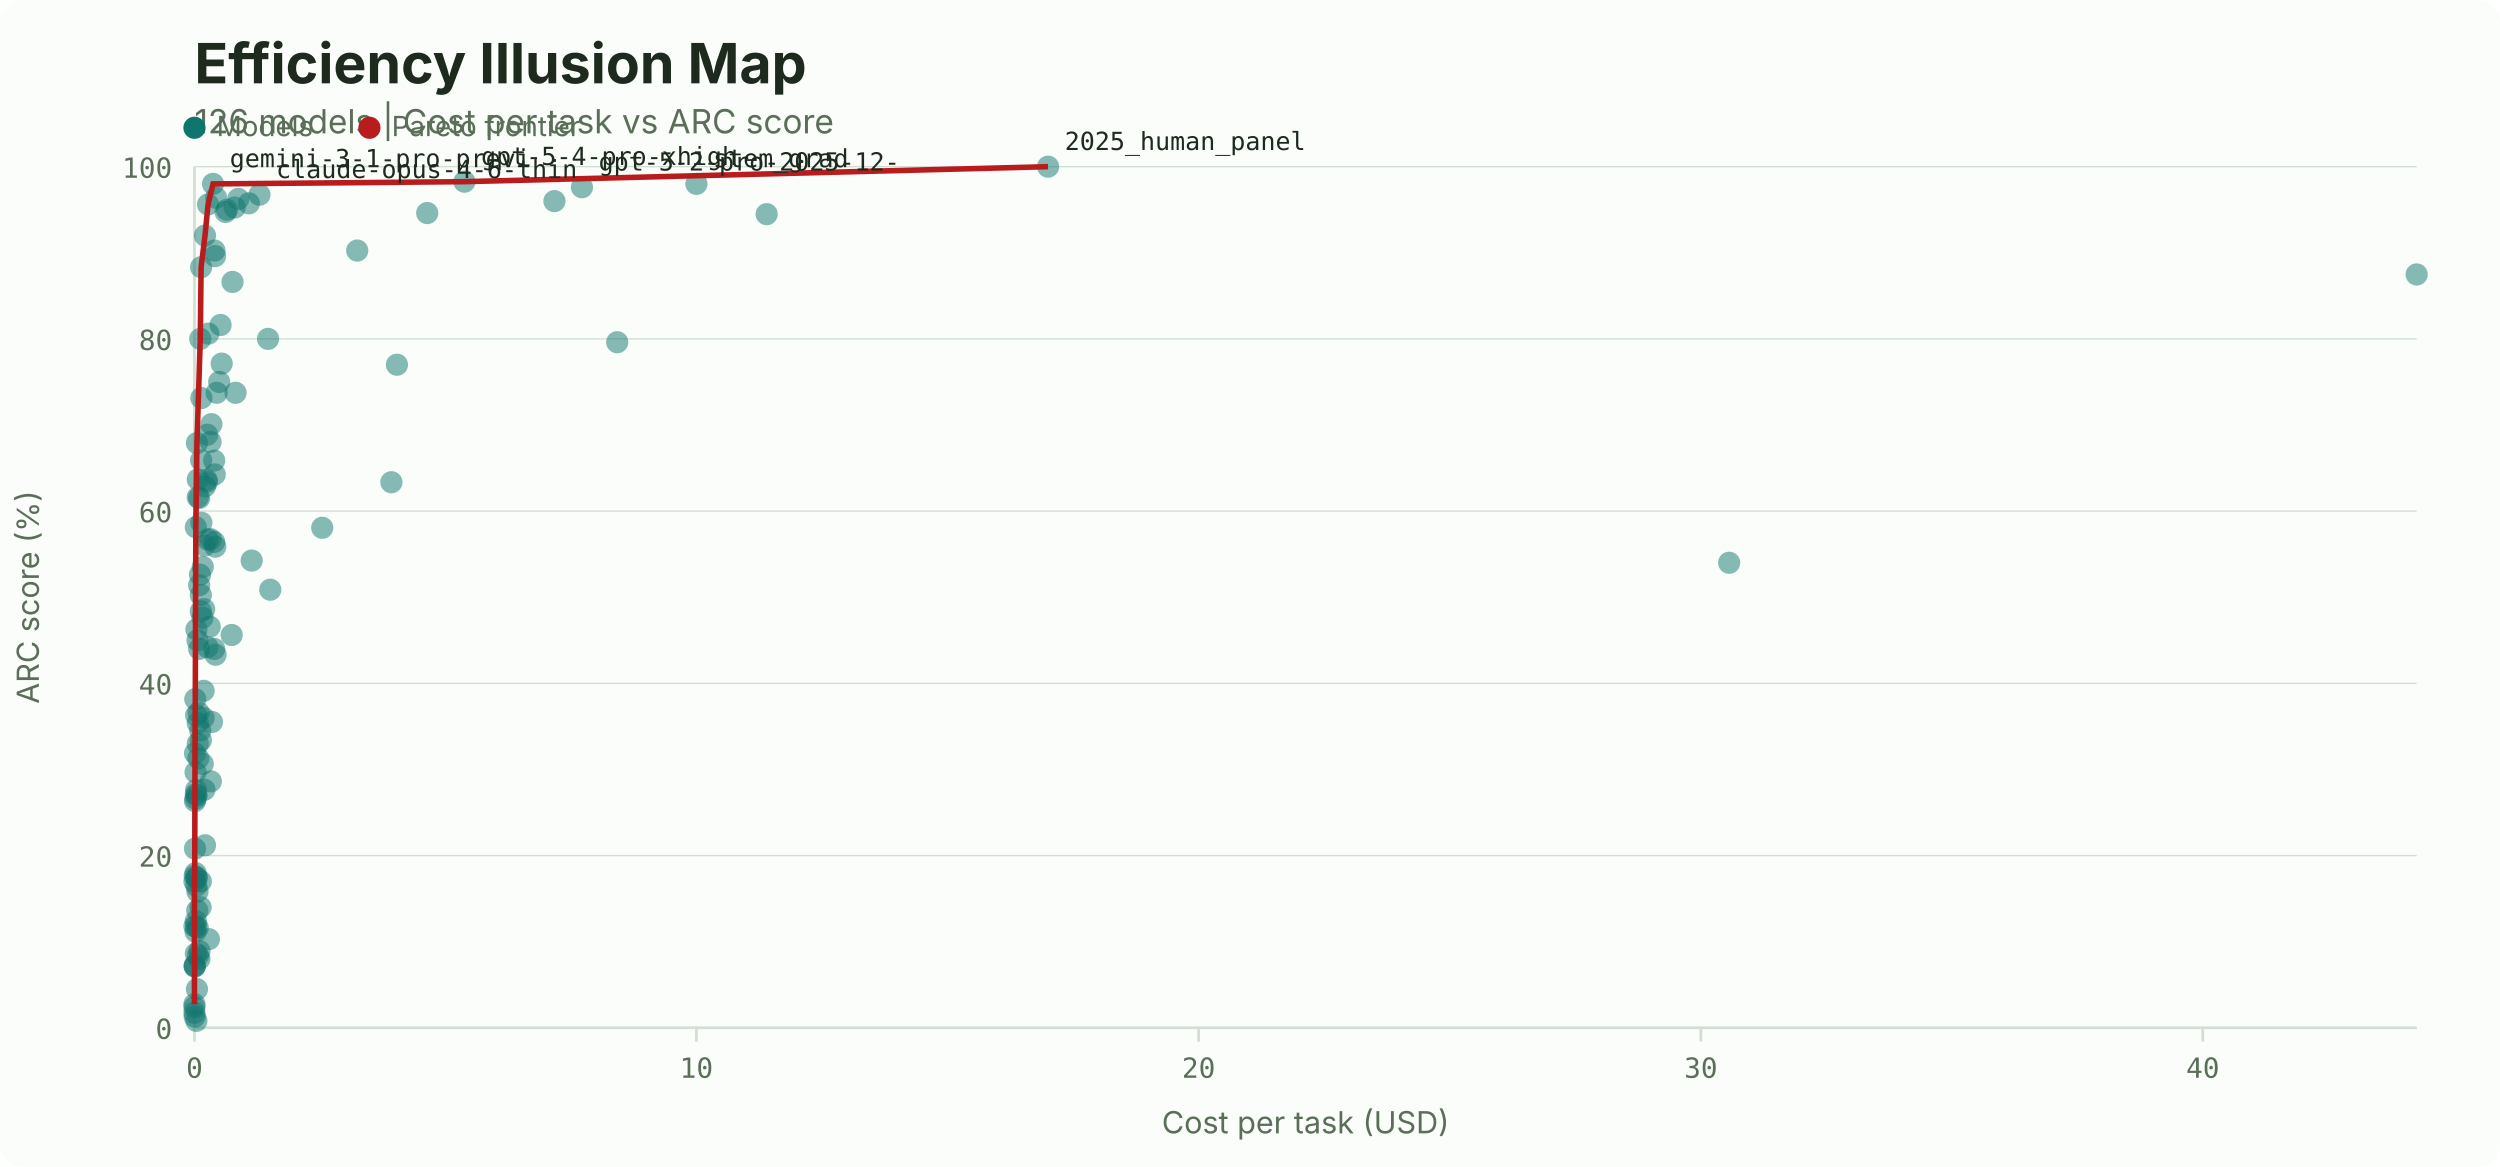
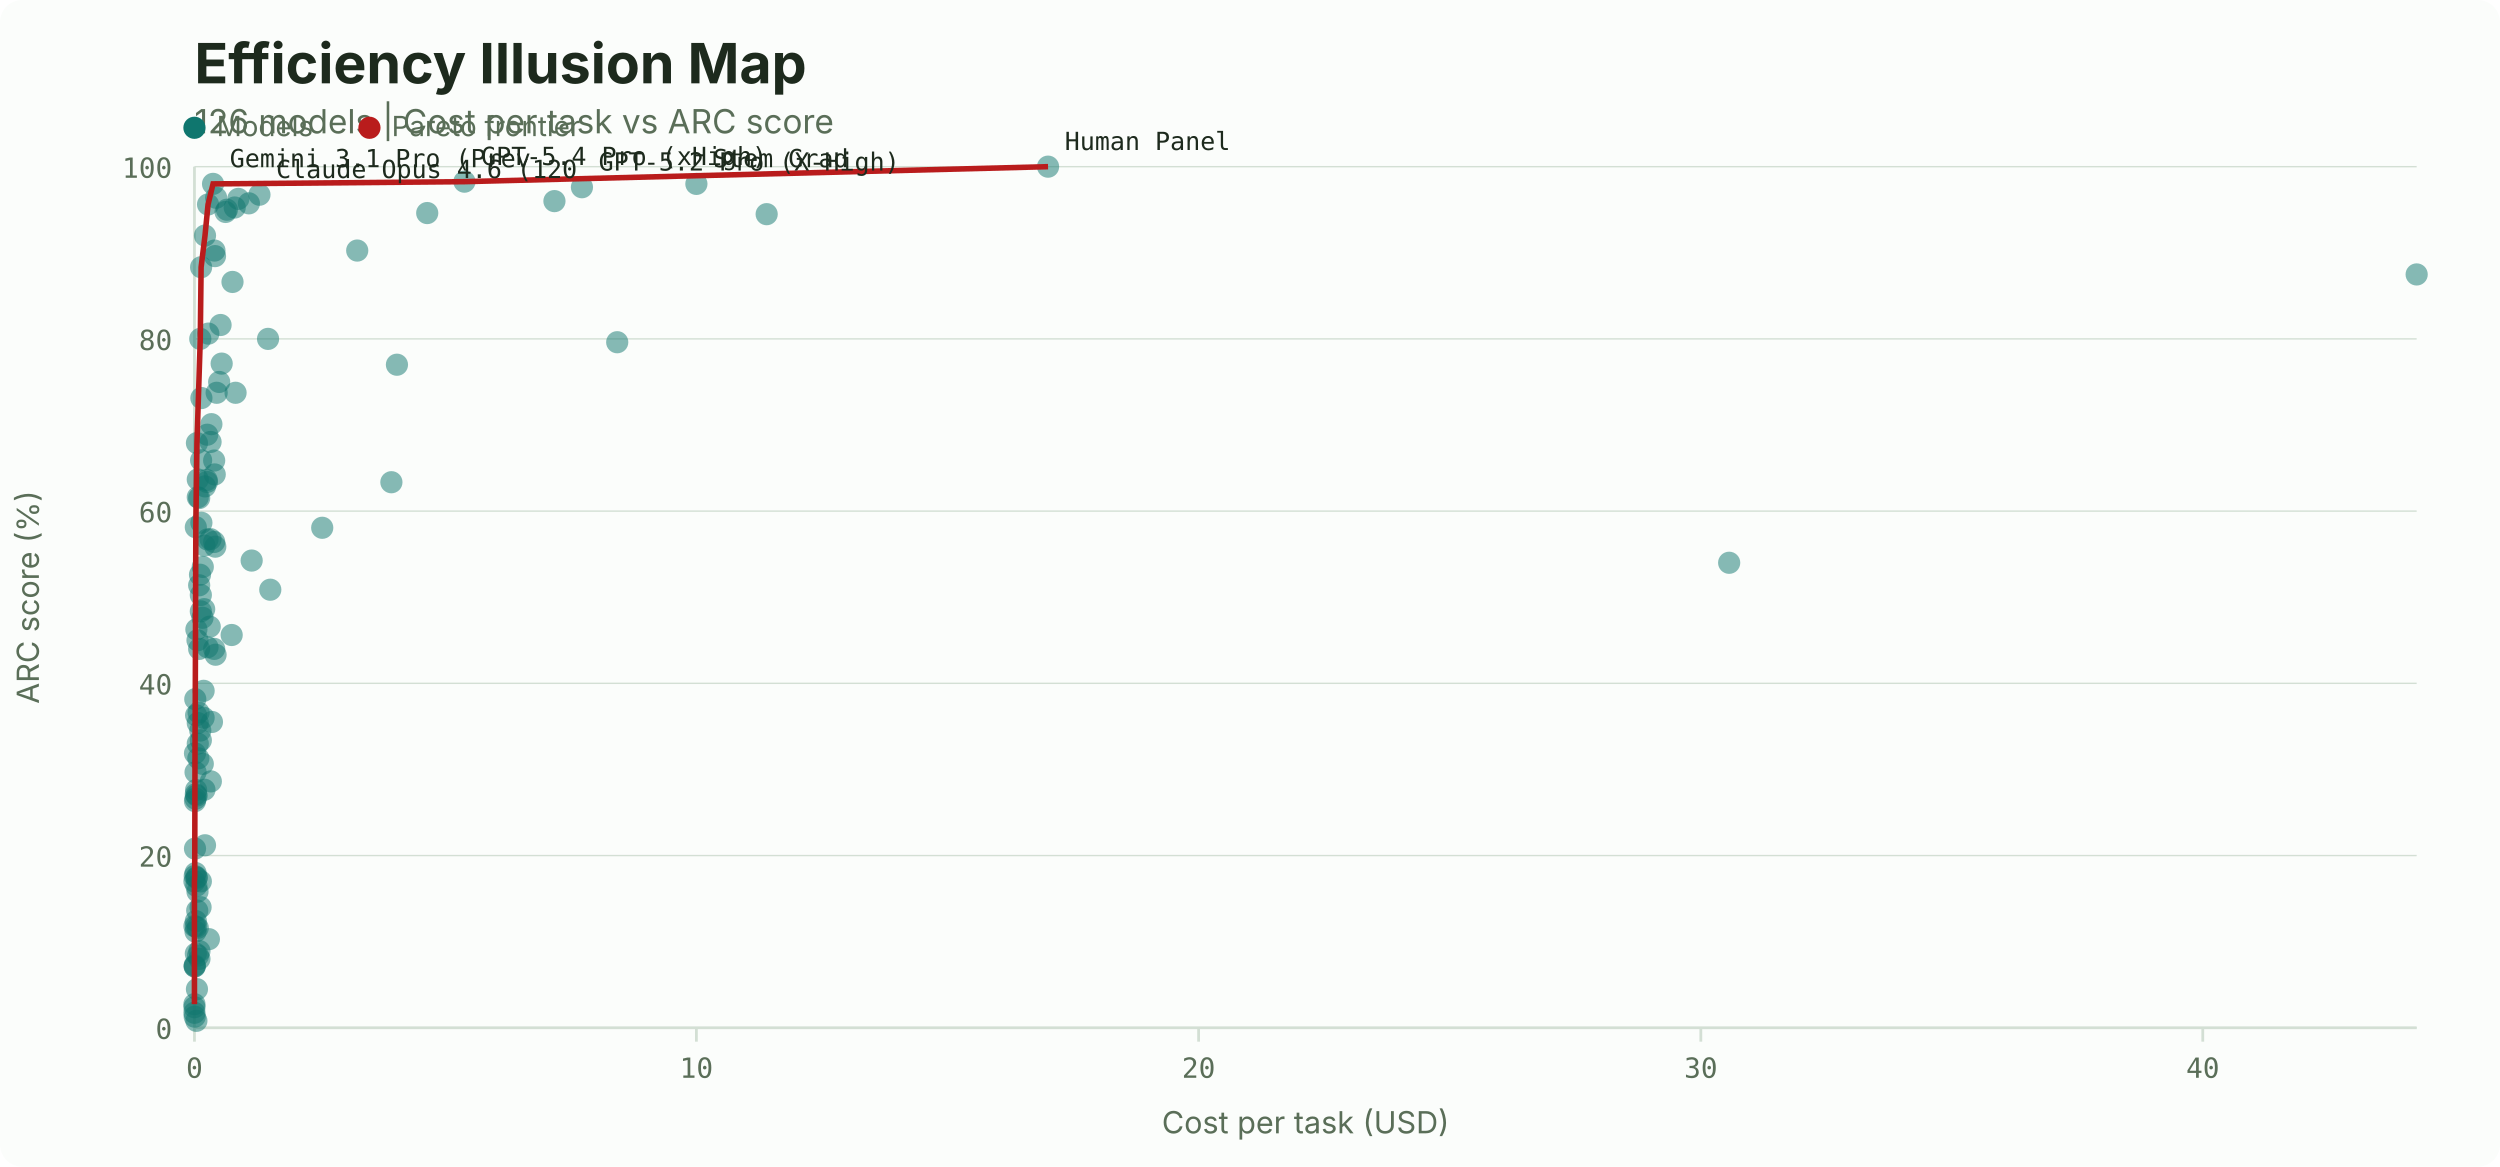
<svg xmlns="http://www.w3.org/2000/svg" width="900" height="420" viewBox="0 0 900 420">
  <rect width="900" height="420" fill="#fbfdfb" rx="8" />
  <text x="70" y="30" font-family="system-ui, -apple-system, sans-serif" font-size="20" font-weight="700" fill="#1d2a1d">Efficiency Illusion Map</text>
  <text x="70" y="48" font-family="system-ui, -apple-system, sans-serif" font-size="12" fill="#5a6e58">126 models | Cost per task vs ARC score</text>
  <line x1="70" y1="370.0" x2="870" y2="370.0" stroke="#d3dfd4" stroke-width="0.5" />
  <text x="62" y="374.0" font-family="ui-monospace, 'SF Mono', monospace" font-size="10" fill="#5a6e58" text-anchor="end">0</text>
  <line x1="70" y1="308.0" x2="870" y2="308.0" stroke="#d3dfd4" stroke-width="0.5" />
  <text x="62" y="312.0" font-family="ui-monospace, 'SF Mono', monospace" font-size="10" fill="#5a6e58" text-anchor="end">20</text>
  <line x1="70" y1="246.0" x2="870" y2="246.0" stroke="#d3dfd4" stroke-width="0.5" />
  <text x="62" y="250.0" font-family="ui-monospace, 'SF Mono', monospace" font-size="10" fill="#5a6e58" text-anchor="end">40</text>
  <line x1="70" y1="184.0" x2="870" y2="184.0" stroke="#d3dfd4" stroke-width="0.5" />
  <text x="62" y="188.0" font-family="ui-monospace, 'SF Mono', monospace" font-size="10" fill="#5a6e58" text-anchor="end">60</text>
  <line x1="70" y1="122.0" x2="870" y2="122.0" stroke="#d3dfd4" stroke-width="0.5" />
  <text x="62" y="126.0" font-family="ui-monospace, 'SF Mono', monospace" font-size="10" fill="#5a6e58" text-anchor="end">80</text>
  <line x1="70" y1="60.0" x2="870" y2="60.0" stroke="#d3dfd4" stroke-width="0.5" />
  <text x="62" y="64.0" font-family="ui-monospace, 'SF Mono', monospace" font-size="10" fill="#5a6e58" text-anchor="end">100</text>
  <line x1="70.0" y1="370" x2="70.0" y2="375" stroke="#d3dfd4" />
  <text x="70.0" y="388" font-family="ui-monospace, 'SF Mono', monospace" font-size="10" fill="#5a6e58" text-anchor="middle">0</text>
  <line x1="250.7" y1="370" x2="250.7" y2="375" stroke="#d3dfd4" />
  <text x="250.7" y="388" font-family="ui-monospace, 'SF Mono', monospace" font-size="10" fill="#5a6e58" text-anchor="middle">10</text>
  <line x1="431.5" y1="370" x2="431.5" y2="375" stroke="#d3dfd4" />
  <text x="431.5" y="388" font-family="ui-monospace, 'SF Mono', monospace" font-size="10" fill="#5a6e58" text-anchor="middle">20</text>
  <line x1="612.3" y1="370" x2="612.3" y2="375" stroke="#d3dfd4" />
  <text x="612.3" y="388" font-family="ui-monospace, 'SF Mono', monospace" font-size="10" fill="#5a6e58" text-anchor="middle">30</text>
  <line x1="793.0" y1="370" x2="793.0" y2="375" stroke="#d3dfd4" />
  <text x="793.0" y="388" font-family="ui-monospace, 'SF Mono', monospace" font-size="10" fill="#5a6e58" text-anchor="middle">40</text>
  <line x1="70" y1="60" x2="70" y2="370" stroke="#d3dfd4" />
  <line x1="70" y1="370" x2="870" y2="370" stroke="#d3dfd4" />
  <text x="470.0" y="408" font-family="system-ui, -apple-system, sans-serif" font-size="11" fill="#5a6e58" text-anchor="middle">Cost per task (USD)</text>
  <text x="14" y="215.0" font-family="system-ui, -apple-system, sans-serif" font-size="11" fill="#5a6e58" text-anchor="middle" transform="rotate(-90, 14, 215.0)">ARC score (%)</text>
  <circle cx="70" cy="46" r="4" fill="#0f766e" />
  <text x="78" y="49" font-family="system-ui, -apple-system, sans-serif" font-size="10" fill="#5a6e58">Models</text>
  <circle cx="133.0" cy="46" r="4" fill="#b91c1c" />
  <text x="141.0" y="49" font-family="system-ui, -apple-system, sans-serif" font-size="10" fill="#5a6e58">Pareto frontier</text>
  <circle cx="377.3" cy="60.0" r="4" fill="#0f766e" opacity="0.5" />
  <circle cx="73.6" cy="196.4" r="4" fill="#0f766e" opacity="0.5" />
  <circle cx="73.6" cy="284.3" r="4" fill="#0f766e" opacity="0.5" />
  <circle cx="71.0" cy="327.8" r="4" fill="#0f766e" opacity="0.5" />
  <circle cx="75.9" cy="281.3" r="4" fill="#0f766e" opacity="0.5" />
  <circle cx="71.2" cy="334.0" r="4" fill="#0f766e" opacity="0.5" />
  <circle cx="73.8" cy="304.3" r="4" fill="#0f766e" opacity="0.5" />
  <circle cx="70.7" cy="367.5" r="4" fill="#0f766e" opacity="0.5" />
  <circle cx="70.1" cy="366.0" r="4" fill="#0f766e" opacity="0.5" />
  <circle cx="75.2" cy="338.1" r="4" fill="#0f766e" opacity="0.5" />
  <circle cx="70.9" cy="356.1" r="4" fill="#0f766e" opacity="0.5" />
  <circle cx="72.3" cy="317.3" r="4" fill="#0f766e" opacity="0.5" />
  <circle cx="71.1" cy="321.0" r="4" fill="#0f766e" opacity="0.5" />
  <circle cx="250.7" cy="66.2" r="4" fill="#0f766e" opacity="0.5" />
  <circle cx="70.1" cy="347.9" r="4" fill="#0f766e" opacity="0.5" />
  <circle cx="70.0" cy="362.6" r="4" fill="#0f766e" opacity="0.5" />
  <circle cx="70.0" cy="364.6" r="4" fill="#0f766e" opacity="0.5" />
  <circle cx="70.1" cy="347.5" r="4" fill="#0f766e" opacity="0.5" />
  <circle cx="70.6" cy="333.6" r="4" fill="#0f766e" opacity="0.5" />
  <circle cx="72.2" cy="326.6" r="4" fill="#0f766e" opacity="0.5" />
  <circle cx="73.0" cy="275.0" r="4" fill="#0f766e" opacity="0.5" />
  <circle cx="70.8" cy="316.1" r="4" fill="#0f766e" opacity="0.5" />
  <circle cx="75.5" cy="225.6" r="4" fill="#0f766e" opacity="0.5" />
  <circle cx="72.9" cy="222.4" r="4" fill="#0f766e" opacity="0.5" />
  <circle cx="74.7" cy="194.2" r="4" fill="#0f766e" opacity="0.5" />
  <circle cx="77.3" cy="170.8" r="4" fill="#0f766e" opacity="0.5" />
  <circle cx="70.6" cy="284.4" r="4" fill="#0f766e" opacity="0.5" />
  <circle cx="72.3" cy="214.2" r="4" fill="#0f766e" opacity="0.5" />
  <circle cx="75.8" cy="159.1" r="4" fill="#0f766e" opacity="0.5" />
  <circle cx="70.6" cy="257.5" r="4" fill="#0f766e" opacity="0.5" />
  <circle cx="70.4" cy="314.3" r="4" fill="#0f766e" opacity="0.5" />
  <circle cx="72.1" cy="263.0" r="4" fill="#0f766e" opacity="0.5" />
  <circle cx="73.3" cy="258.4" r="4" fill="#0f766e" opacity="0.5" />
  <circle cx="73.3" cy="248.7" r="4" fill="#0f766e" opacity="0.5" />
  <circle cx="72.3" cy="266.5" r="4" fill="#0f766e" opacity="0.5" />
  <circle cx="71.2" cy="267.7" r="4" fill="#0f766e" opacity="0.5" />
  <circle cx="71.4" cy="273.0" r="4" fill="#0f766e" opacity="0.5" />
  <circle cx="73.5" cy="219.3" r="4" fill="#0f766e" opacity="0.5" />
  <circle cx="75.8" cy="194.1" r="4" fill="#0f766e" opacity="0.5" />
  <circle cx="90.6" cy="201.8" r="4" fill="#0f766e" opacity="0.5" />
  <circle cx="83.4" cy="228.6" r="4" fill="#0f766e" opacity="0.5" />
  <circle cx="77.6" cy="235.7" r="4" fill="#0f766e" opacity="0.5" />
  <circle cx="76.3" cy="259.9" r="4" fill="#0f766e" opacity="0.5" />
  <circle cx="70.8" cy="286.4" r="4" fill="#0f766e" opacity="0.5" />
  <circle cx="71.3" cy="344.0" r="4" fill="#0f766e" opacity="0.5" />
  <circle cx="70.1" cy="315.4" r="4" fill="#0f766e" opacity="0.5" />
  <circle cx="97.3" cy="212.3" r="4" fill="#0f766e" opacity="0.5" />
  <circle cx="116.0" cy="190.0" r="4" fill="#0f766e" opacity="0.5" />
  <circle cx="140.9" cy="173.6" r="4" fill="#0f766e" opacity="0.5" />
  <circle cx="70.5" cy="343.3" r="4" fill="#0f766e" opacity="0.5" />
  <circle cx="71.8" cy="342.4" r="4" fill="#0f766e" opacity="0.5" />
  <circle cx="71.8" cy="345.2" r="4" fill="#0f766e" opacity="0.5" />
  <circle cx="70.8" cy="315.8" r="4" fill="#0f766e" opacity="0.5" />
  <circle cx="74.7" cy="233.0" r="4" fill="#0f766e" opacity="0.5" />
  <circle cx="77.1" cy="195.1" r="4" fill="#0f766e" opacity="0.5" />
  <circle cx="77.5" cy="196.8" r="4" fill="#0f766e" opacity="0.5" />
  <circle cx="84.8" cy="141.4" r="4" fill="#0f766e" opacity="0.5" />
  <circle cx="70.0" cy="317.3" r="4" fill="#0f766e" opacity="0.5" />
  <circle cx="77.1" cy="165.8" r="4" fill="#0f766e" opacity="0.5" />
  <circle cx="74.5" cy="173.5" r="4" fill="#0f766e" opacity="0.5" />
  <circle cx="72.3" cy="220.1" r="4" fill="#0f766e" opacity="0.5" />
  <circle cx="70.4" cy="335.4" r="4" fill="#0f766e" opacity="0.5" />
  <circle cx="71.7" cy="179.3" r="4" fill="#0f766e" opacity="0.5" />
  <circle cx="70.7" cy="226.6" r="4" fill="#0f766e" opacity="0.5" />
  <circle cx="70.2" cy="288.4" r="4" fill="#0f766e" opacity="0.5" />
  <circle cx="70.1" cy="347.9" r="4" fill="#0f766e" opacity="0.5" />
  <circle cx="70.4" cy="278.0" r="4" fill="#0f766e" opacity="0.5" />
  <circle cx="70.2" cy="305.5" r="4" fill="#0f766e" opacity="0.5" />
  <circle cx="70.0" cy="333.4" r="4" fill="#0f766e" opacity="0.5" />
  <circle cx="70.0" cy="361.5" r="4" fill="#0f766e" opacity="0.5" />
  <circle cx="222.2" cy="123.2" r="4" fill="#0f766e" opacity="0.5" />
  <circle cx="71.2" cy="260.3" r="4" fill="#0f766e" opacity="0.5" />
  <circle cx="71.5" cy="256.5" r="4" fill="#0f766e" opacity="0.5" />
  <circle cx="73.0" cy="204.1" r="4" fill="#0f766e" opacity="0.5" />
  <circle cx="74.4" cy="172.8" r="4" fill="#0f766e" opacity="0.5" />
  <circle cx="78.0" cy="141.4" r="4" fill="#0f766e" opacity="0.5" />
  <circle cx="142.9" cy="131.3" r="4" fill="#0f766e" opacity="0.5" />
  <circle cx="77.1" cy="233.6" r="4" fill="#0f766e" opacity="0.5" />
  <circle cx="70.4" cy="287.5" r="4" fill="#0f766e" opacity="0.5" />
  <circle cx="70.5" cy="285.9" r="4" fill="#0f766e" opacity="0.5" />
  <circle cx="71.1" cy="230.5" r="4" fill="#0f766e" opacity="0.5" />
  <circle cx="71.7" cy="210.7" r="4" fill="#0f766e" opacity="0.5" />
  <circle cx="73.8" cy="175.1" r="4" fill="#0f766e" opacity="0.5" />
  <circle cx="70.5" cy="189.8" r="4" fill="#0f766e" opacity="0.5" />
  <circle cx="70.5" cy="331.6" r="4" fill="#0f766e" opacity="0.5" />
  <circle cx="71.7" cy="233.6" r="4" fill="#0f766e" opacity="0.5" />
  <circle cx="74.6" cy="156.5" r="4" fill="#0f766e" opacity="0.5" />
  <circle cx="79.8" cy="130.9" r="4" fill="#0f766e" opacity="0.5" />
  <circle cx="78.9" cy="137.5" r="4" fill="#0f766e" opacity="0.5" />
  <circle cx="870.0" cy="98.8" r="4" fill="#0f766e" opacity="0.5" />
  <circle cx="72.0" cy="206.9" r="4" fill="#0f766e" opacity="0.5" />
  <circle cx="76.1" cy="152.7" r="4" fill="#0f766e" opacity="0.5" />
  <circle cx="79.4" cy="117.0" r="4" fill="#0f766e" opacity="0.5" />
  <circle cx="83.7" cy="101.5" r="4" fill="#0f766e" opacity="0.5" />
  <circle cx="96.5" cy="122.0" r="4" fill="#0f766e" opacity="0.5" />
  <circle cx="622.5" cy="202.6" r="4" fill="#0f766e" opacity="0.5" />
  <circle cx="70.7" cy="318.9" r="4" fill="#0f766e" opacity="0.5" />
  <circle cx="72.4" cy="165.7" r="4" fill="#0f766e" opacity="0.5" />
  <circle cx="75.0" cy="120.1" r="4" fill="#0f766e" opacity="0.5" />
  <circle cx="77.2" cy="90.2" r="4" fill="#0f766e" opacity="0.5" />
  <circle cx="81.7" cy="75.5" r="4" fill="#0f766e" opacity="0.5" />
  <circle cx="128.6" cy="90.2" r="4" fill="#0f766e" opacity="0.5" />
  <circle cx="153.8" cy="76.7" r="4" fill="#0f766e" opacity="0.5" />
  <circle cx="209.5" cy="67.4" r="4" fill="#0f766e" opacity="0.5" />
  <circle cx="70.2" cy="271.2" r="4" fill="#0f766e" opacity="0.5" />
  <circle cx="70.3" cy="251.7" r="4" fill="#0f766e" opacity="0.5" />
  <circle cx="70.9" cy="159.5" r="4" fill="#0f766e" opacity="0.5" />
  <circle cx="72.4" cy="96.2" r="4" fill="#0f766e" opacity="0.5" />
  <circle cx="276.0" cy="77.1" r="4" fill="#0f766e" opacity="0.5" />
  <circle cx="77.4" cy="92.2" r="4" fill="#0f766e" opacity="0.5" />
  <circle cx="81.2" cy="76.3" r="4" fill="#0f766e" opacity="0.5" />
  <circle cx="85.8" cy="71.6" r="4" fill="#0f766e" opacity="0.5" />
  <circle cx="93.4" cy="70.1" r="4" fill="#0f766e" opacity="0.5" />
  <circle cx="199.6" cy="72.4" r="4" fill="#0f766e" opacity="0.5" />
  <circle cx="89.6" cy="73.2" r="4" fill="#0f766e" opacity="0.5" />
  <circle cx="84.5" cy="74.7" r="4" fill="#0f766e" opacity="0.5" />
  <circle cx="76.7" cy="66.2" r="4" fill="#0f766e" opacity="0.5" />
  <circle cx="72.5" cy="143.3" r="4" fill="#0f766e" opacity="0.5" />
  <circle cx="71.2" cy="172.6" r="4" fill="#0f766e" opacity="0.5" />
  <circle cx="71.2" cy="179.0" r="4" fill="#0f766e" opacity="0.5" />
  <circle cx="72.5" cy="188.2" r="4" fill="#0f766e" opacity="0.5" />
  <circle cx="72.1" cy="122.0" r="4" fill="#0f766e" opacity="0.5" />
  <circle cx="73.8" cy="84.8" r="4" fill="#0f766e" opacity="0.5" />
  <circle cx="74.9" cy="73.6" r="4" fill="#0f766e" opacity="0.5" />
  <circle cx="77.8" cy="71.2" r="4" fill="#0f766e" opacity="0.5" />
  <circle cx="167.2" cy="65.4" r="4" fill="#0f766e" opacity="0.5" />
  <path d="M70.0,361.5 L70.0,317.3 L70.1,315.4 L70.2,271.2 L70.3,251.7 L70.5,189.8 L70.9,159.5 L72.1,122.0 L72.4,96.2 L73.8,84.8 L74.9,73.6 L76.7,66.2 L167.2,65.4 L377.3,60.0" fill="none" stroke="#b91c1c" stroke-width="2" />
-   <text x="383.3" y="54.0" font-family="ui-monospace, 'SF Mono', monospace" font-size="9" fill="#1d2a1d">2025_human_panel</text>
-   <text x="173.2" y="59.4" font-family="ui-monospace, 'SF Mono', monospace" font-size="9" fill="#1d2a1d">gpt-5-4-pro-xhigh</text>
-   <text x="256.7" y="60.2" font-family="ui-monospace, 'SF Mono', monospace" font-size="9" fill="#1d2a1d">stem_grad</text>
-   <text x="82.7" y="60.2" font-family="ui-monospace, 'SF Mono', monospace" font-size="9" fill="#1d2a1d">gemini-3-1-pro-previ</text>
-   <text x="215.5" y="61.4" font-family="ui-monospace, 'SF Mono', monospace" font-size="9" fill="#1d2a1d">gpt-5-2-pro-2025-12-</text>
-   <text x="99.4" y="64.1" font-family="ui-monospace, 'SF Mono', monospace" font-size="9" fill="#1d2a1d">claude-opus-4-6-thin</text>
+   <text x="383.3" y="54.0" font-family="ui-monospace, 'SF Mono', monospace" font-size="9" fill="#1d2a1d">Human Panel</text>
+   <text x="173.2" y="59.4" font-family="ui-monospace, 'SF Mono', monospace" font-size="9" fill="#1d2a1d">GPT-5.4 Pro (xHigh)</text>
+   <text x="256.7" y="60.2" font-family="ui-monospace, 'SF Mono', monospace" font-size="9" fill="#1d2a1d">Stem Grad</text>
+   <text x="82.7" y="60.2" font-family="ui-monospace, 'SF Mono', monospace" font-size="9" fill="#1d2a1d">Gemini 3.1 Pro (Prev</text>
+   <text x="215.5" y="61.4" font-family="ui-monospace, 'SF Mono', monospace" font-size="9" fill="#1d2a1d">GPT-5.2 Pro (X-High)</text>
+   <text x="99.4" y="64.1" font-family="ui-monospace, 'SF Mono', monospace" font-size="9" fill="#1d2a1d">Claude Opus 4.6 (120</text>
</svg>
